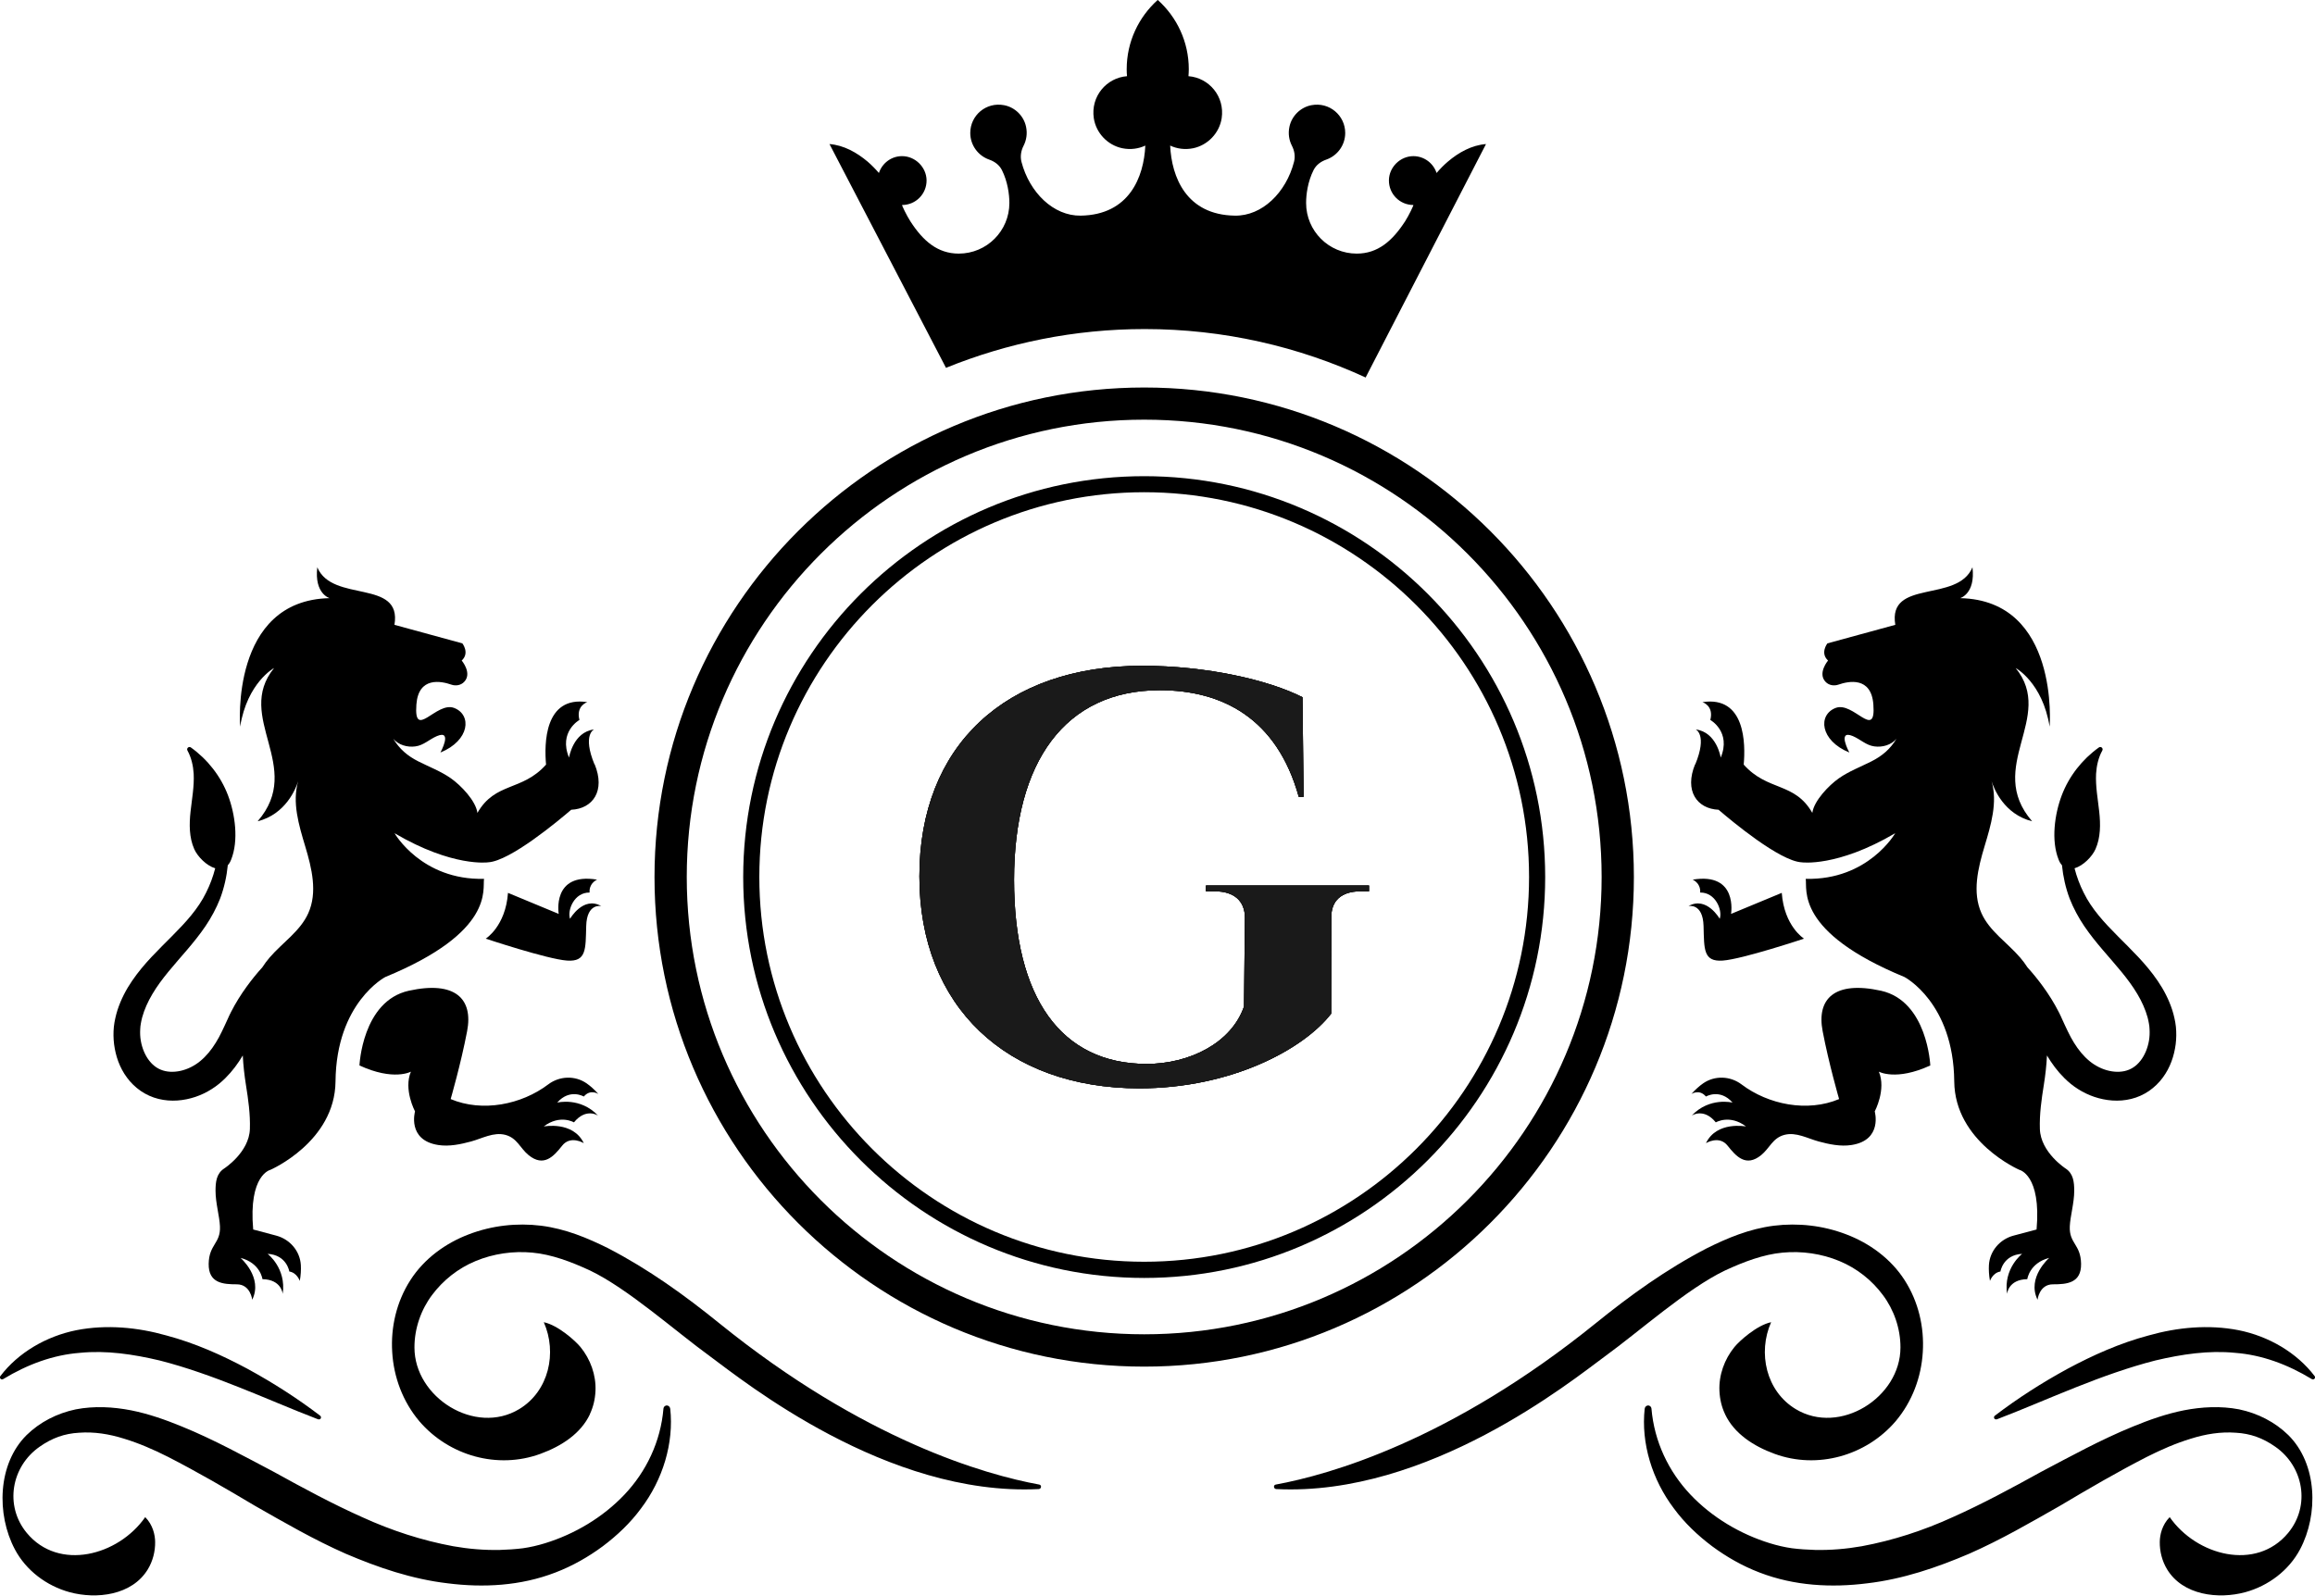
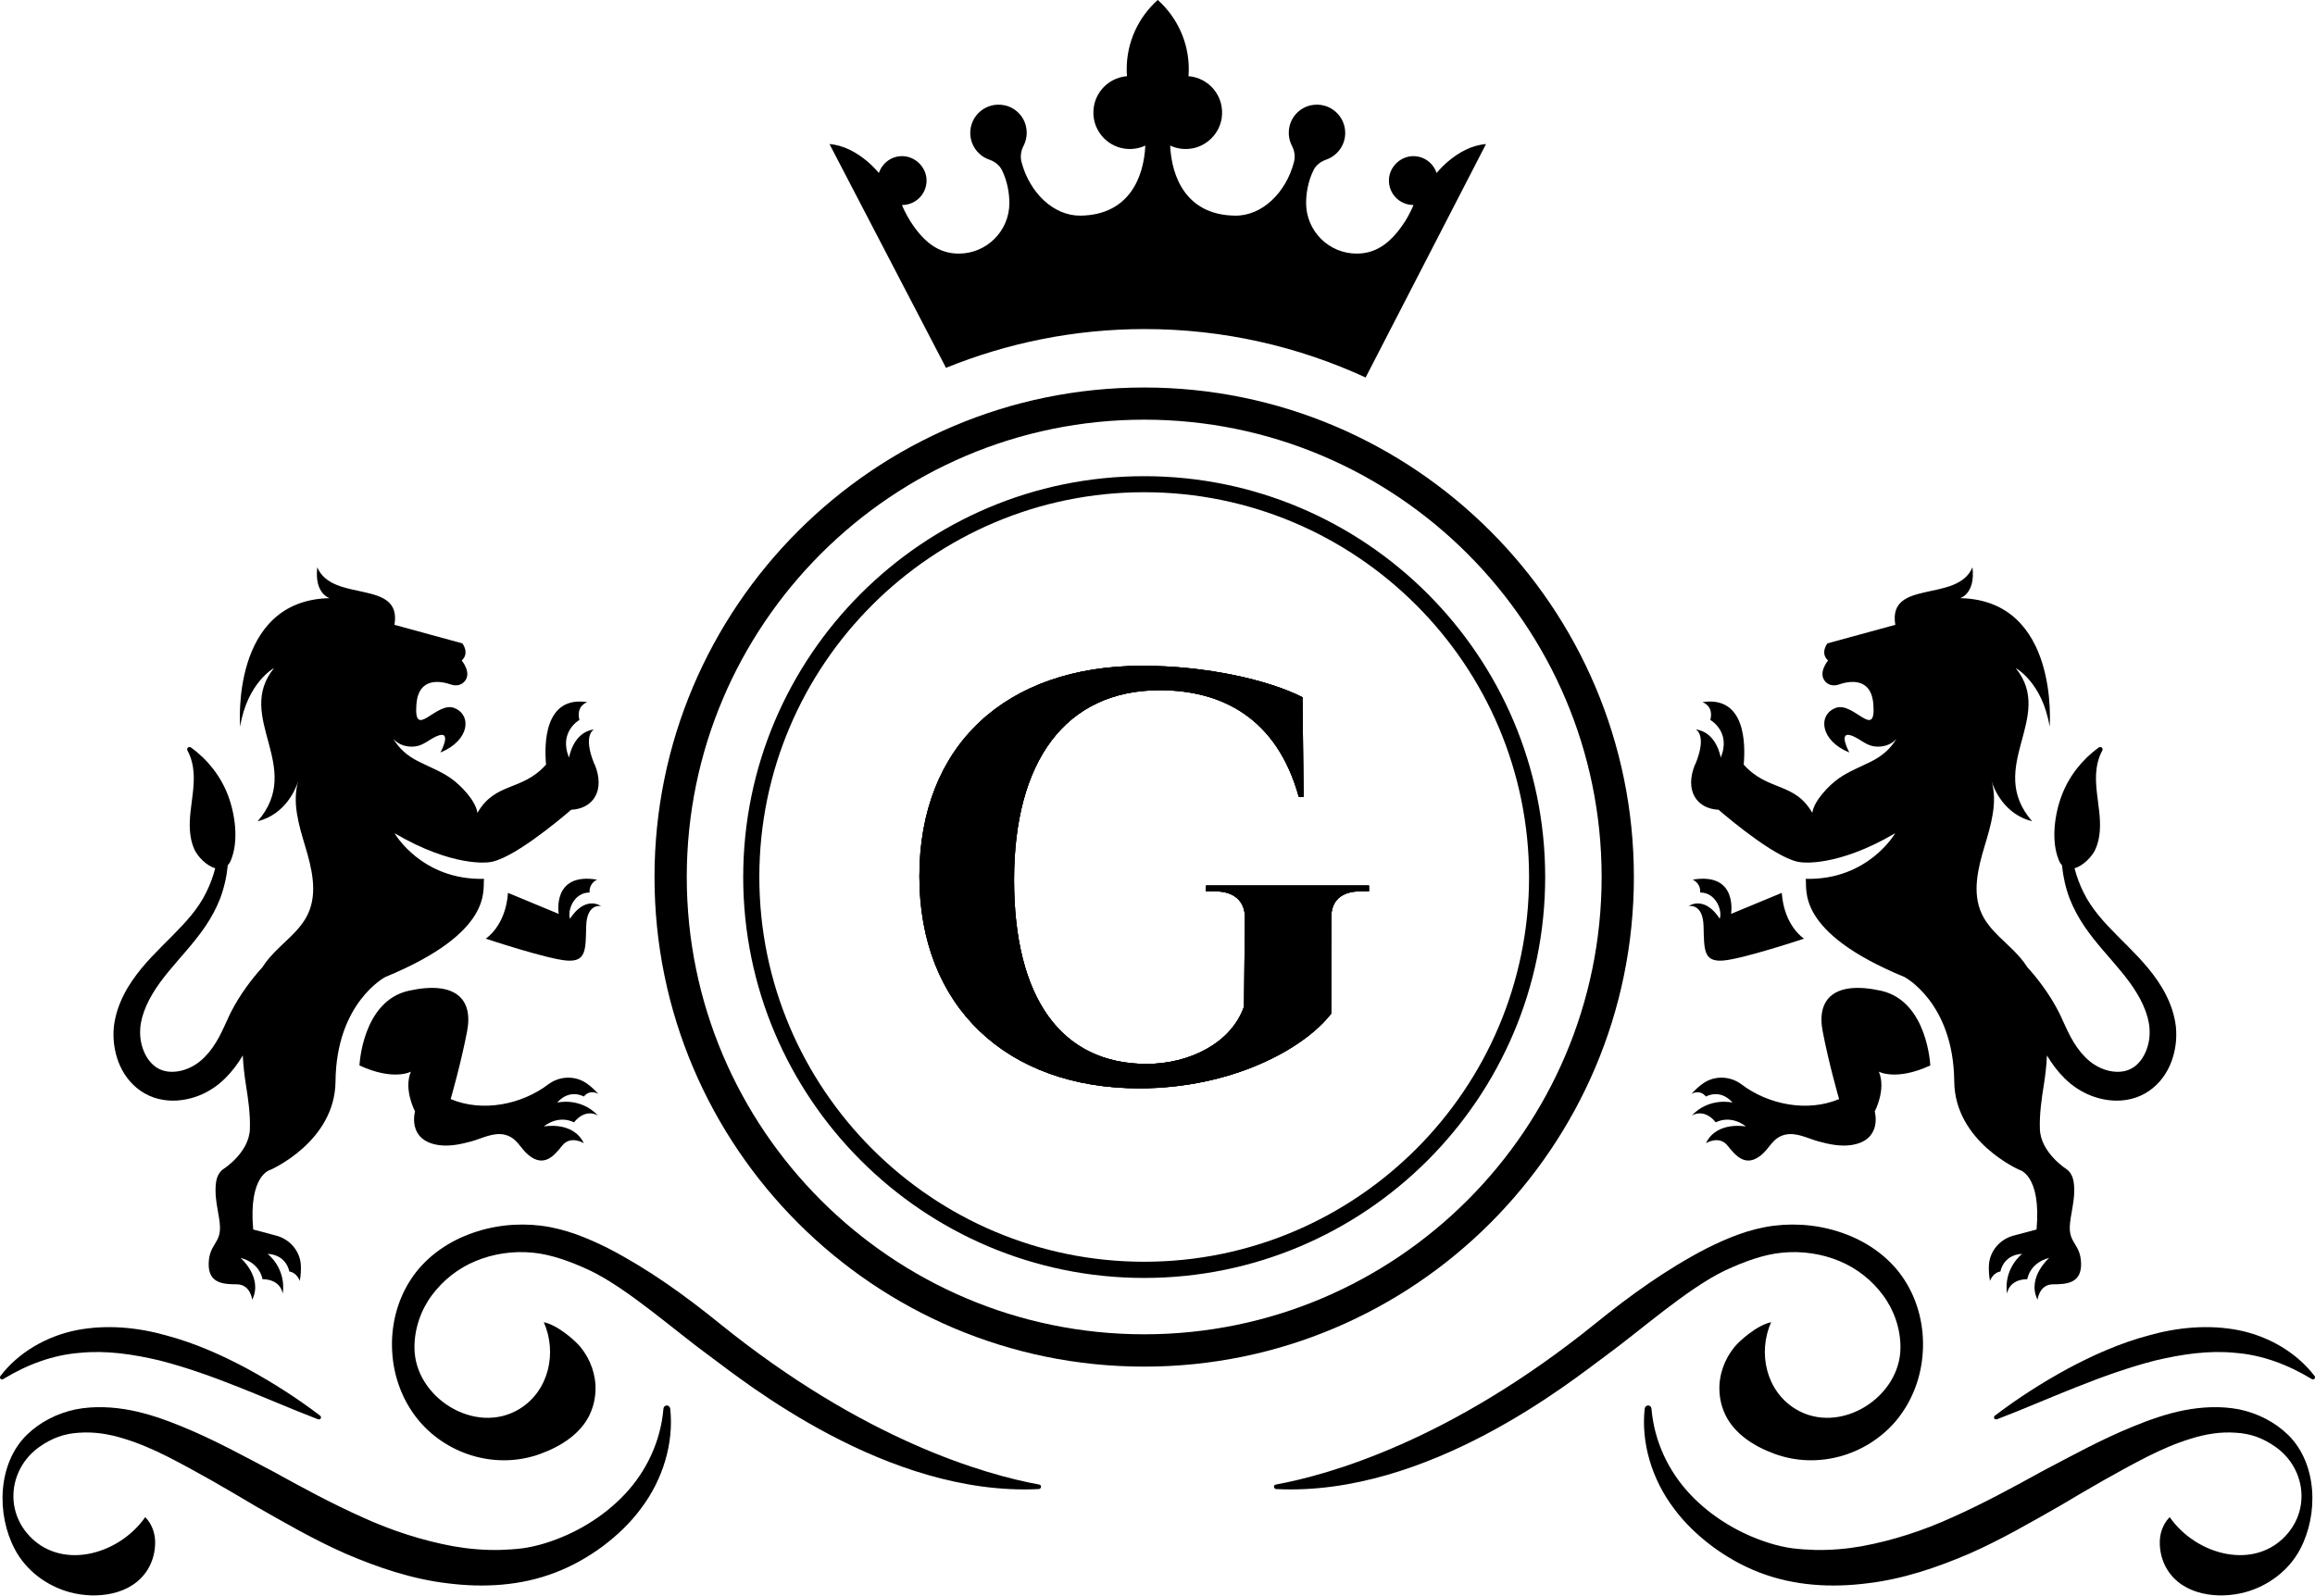
<svg xmlns="http://www.w3.org/2000/svg" id="Layer_2" data-name="Layer 2" viewBox="0 0 287.1 197.9">
  <defs>
    <style>
      .cls-1 {
        fill: #1a1a1a;
      }
    </style>
  </defs>
  <g id="logo_1" data-name="logo 1">
    <g>
      <g>
        <g>
          <path d="M141.9,169.53c-33.49,0-60.73-27.25-60.73-60.73s27.24-60.73,60.73-60.73,60.73,27.24,60.73,60.73-27.25,60.73-60.73,60.73Zm0-117.47c-31.28,0-56.73,25.45-56.73,56.73s25.45,56.73,56.73,56.73,56.73-25.45,56.73-56.73-25.45-56.73-56.73-56.73Z" />
          <path d="M141.9,158.53c-27.42,0-49.73-22.31-49.73-49.73s22.31-49.73,49.73-49.73,49.73,22.31,49.73,49.73-22.31,49.73-49.73,49.73Zm0-97.47c-26.32,0-47.73,21.41-47.73,47.73s21.41,47.73,47.73,47.73,47.73-21.41,47.73-47.73-21.41-47.73-47.73-47.73Z" />
        </g>
        <g>
          <path d="M73.17,175.42c-1.13,2.41-3.52,3.97-6.15,4.93-5.32,1.95-11.35,.23-15.01-4.04-2.07-2.45-3.19-5.51-3.37-8.59-.19-3.08,.53-6.23,2.25-8.91,1.71-2.68,4.39-4.61,7.25-5.69,2.87-1.1,5.96-1.44,8.97-1.07,3.06,.39,5.76,1.53,8.3,2.79,5.04,2.61,9.53,5.86,13.77,9.29,18.01,14.57,33.04,18.81,39.7,20.03,.34,.06,.28,.55-.07,.56-18.86,.93-36.61-13.42-40.73-16.45-4.38-3.18-10.19-8.4-14.9-10.66-2.35-1.09-4.77-2-7.14-2.22-2.4-.23-4.86,.13-7.05,1.04-2.2,.91-4.05,2.4-5.41,4.22-1.36,1.81-2.19,4.15-2.18,6.51,0,6.2,7.53,10.94,12.99,7.64,3.68-2.22,4.73-6.99,3.05-10.78,1.77,.37,3.93,2.32,4.55,3.08,1.24,1.52,1.95,3.48,1.86,5.45-.05,1.07-.29,2.01-.69,2.86Z" />
          <path d="M83.11,174.73c-.02-.2-.18-.36-.38-.38-.23-.02-.43,.15-.45,.38-.34,4.1-2.14,7.83-4.83,10.67-2.69,2.84-6.18,4.9-9.83,6.03-.91,.28-1.84,.5-2.76,.63-.93,.12-1.91,.18-2.87,.21-1.93,.04-3.86-.12-5.79-.46-3.84-.71-7.64-1.94-11.29-3.61-3.67-1.64-7.29-3.59-10.94-5.61-3.69-1.94-7.41-4-11.41-5.63-2-.82-4.09-1.57-6.31-2.01-2.21-.43-4.56-.56-6.85-.12-2.33,.49-4.45,1.58-6.1,3.19-3.62,3.59-3.75,9.85-1.46,14.17,1.39,2.63,3.94,4.54,6.79,5.32,3.35,.91,7.74,.39,9.7-2.83,.62-1.02,.93-2.23,.91-3.42-.01-.84-.27-2.09-1.23-3.06-3.33,4.78-10.72,6.75-14.69,1.96-2.79-3.38-1.92-8.24,1.59-10.69,1.55-1.09,3.09-1.64,4.9-1.74,1.86-.14,3.74,.16,5.58,.74,1.84,.56,3.66,1.35,5.46,2.26,3.61,1.85,7.17,3.92,10.76,6.06,3.64,2.07,7.31,4.21,11.29,5.96,3.98,1.7,8.18,3.14,12.62,3.66,4.42,.56,9.03,.33,13.36-1.34,2.12-.81,4.08-1.93,5.88-3.26,1.78-1.34,3.42-2.89,4.74-4.69,2.69-3.55,4.09-8.09,3.62-12.38Z" />
          <path d="M39.46,176.07c-3.34-1.28-6.58-2.7-9.84-3.99-3.25-1.29-6.52-2.47-9.81-3.31-3.3-.78-6.63-1.28-9.9-.95-3.29,.25-6.47,1.41-9.52,3.26-.12,.07-.28,.04-.36-.09-.06-.09-.05-.21,.02-.29,2.21-2.91,5.69-4.94,9.43-5.69,3.75-.73,7.6-.35,11.14,.65,3.57,.95,6.9,2.44,10.07,4.14,3.16,1.72,6.17,3.65,9.02,5.82,.11,.09,.13,.25,.05,.36-.07,.09-.19,.12-.3,.08Z" />
        </g>
        <g>
          <path d="M213.93,175.42c1.13,2.41,3.52,3.97,6.15,4.93,5.32,1.95,11.35,.23,15.01-4.04,2.07-2.45,3.19-5.51,3.37-8.59,.19-3.08-.53-6.23-2.25-8.91-1.71-2.68-4.39-4.61-7.25-5.69-2.87-1.1-5.96-1.44-8.97-1.07-3.06,.39-5.76,1.53-8.3,2.79-5.04,2.61-9.53,5.86-13.77,9.29-18.01,14.57-33.04,18.81-39.7,20.03-.34,.06-.28,.55,.07,.56,18.85,.93,36.61-13.42,40.73-16.45,4.38-3.18,10.19-8.4,14.9-10.66,2.35-1.09,4.77-2,7.14-2.22,2.4-.23,4.86,.13,7.05,1.04,2.2,.91,4.05,2.4,5.4,4.22,1.36,1.81,2.19,4.15,2.18,6.51,0,6.2-7.53,10.94-12.99,7.64-3.68-2.22-4.73-6.99-3.05-10.78-1.77,.37-3.93,2.32-4.55,3.08-1.24,1.52-1.95,3.48-1.86,5.45,.05,1.07,.29,2.01,.69,2.86Z" />
          <path d="M203.98,174.73c.02-.2,.18-.36,.38-.38,.23-.02,.43,.15,.45,.38,.34,4.1,2.14,7.83,4.83,10.67,2.69,2.84,6.18,4.9,9.83,6.03,.91,.28,1.84,.5,2.76,.63,.93,.12,1.91,.18,2.87,.21,1.93,.04,3.86-.12,5.79-.46,3.84-.71,7.64-1.94,11.29-3.61,3.67-1.64,7.29-3.59,10.94-5.61,3.69-1.94,7.41-4,11.41-5.63,2-.82,4.09-1.57,6.31-2.01,2.21-.43,4.56-.56,6.85-.12,2.33,.49,4.45,1.58,6.1,3.19,3.62,3.59,3.75,9.85,1.46,14.17-1.39,2.63-3.94,4.54-6.79,5.32-3.35,.91-7.74,.39-9.7-2.83-.62-1.02-.93-2.23-.91-3.42,.01-.84,.27-2.09,1.23-3.06,3.33,4.78,10.72,6.75,14.69,1.96,2.79-3.38,1.92-8.24-1.59-10.69-1.55-1.09-3.09-1.64-4.9-1.74-1.86-.14-3.74,.16-5.58,.74-1.84,.56-3.66,1.35-5.46,2.26-3.61,1.85-7.17,3.92-10.76,6.06-3.64,2.07-7.31,4.21-11.29,5.96-3.98,1.7-8.18,3.14-12.62,3.66-4.42,.56-9.03,.33-13.36-1.34-2.12-.81-4.08-1.93-5.88-3.26-1.78-1.34-3.42-2.89-4.74-4.69-2.69-3.55-4.09-8.09-3.62-12.38Z" />
          <path d="M247.64,176.07c3.34-1.28,6.58-2.7,9.84-3.99,3.25-1.29,6.52-2.47,9.81-3.31,3.3-.78,6.63-1.28,9.9-.95,3.29,.25,6.47,1.41,9.52,3.26,.12,.07,.28,.04,.36-.09,.06-.09,.05-.21-.02-.29-2.21-2.91-5.69-4.94-9.43-5.69-3.75-.73-7.6-.35-11.14,.65-3.57,.95-6.9,2.44-10.07,4.14-3.16,1.72-6.17,3.65-9.02,5.82-.11,.09-.13,.25-.05,.36,.07,.09,.19,.12,.3,.08Z" />
        </g>
        <g>
          <path d="M70.69,113.96c-.35-1.06,.52-3.27,2.43-3.24-.02-.25,0-.55,.16-.86,.23-.47,.63-.68,.77-.74-5.65-.94-4.76,4.25-4.76,4.25l-6.29-2.61c-.3,4.15-2.76,5.68-2.76,5.68,0,0,7.65,2.55,10.08,2.72,2.42,.17,2.3-1.4,2.38-4.29,.08-2.89,1.87-2.47,1.87-2.47-2.25-1.28-3.87,1.57-3.87,1.57Z" />
          <path d="M73.73,94.83c-1.53-3.7-.06-4.34-.06-4.34-2.61,.32-3.1,3.49-3.1,3.49-1.33-3.21,1.29-4.67,1.29-4.67-.46-1.78,.98-2.21,.98-2.21-5.34-.81-5.35,5.19-5.12,7.75-2.98,3.34-6.3,2.13-8.51,5.99-.2-1.5-2.05-3.42-3.29-4.29-1.24-.87-2.67-1.41-4.02-2.09-1.35-.68-2.35-1.53-3.13-2.82,.65,.78,1.75,1.09,2.75,.95,1.01-.13,1.73-.88,2.67-1.28,2-.84,.43,2.04,.43,2.04,3.66-1.5,3.91-4.68,1.7-5.53-2.21-.85-5.02,4.08-4.68-.43,.26-3.49,3.08-2.9,4.34-2.46,.55,.19,1.18,.08,1.58-.34,1.04-1.07-.3-2.65-.3-2.65,1.02-.94,.08-2.13,.08-2.13l-8.42-2.3c.96-5.74-7.72-2.68-9.57-7.14-.39,3.3,1.53,3.83,1.53,3.83-12.37,.26-11.1,15.94-11.1,15.94,.89-5.48,4.21-7.27,4.21-7.27-4.97,6.12,3.83,12.25-2.04,19.01,3.48-.87,4.74-4.05,5.03-4.97-.77,2.62,.08,5.44,.87,8.07,.82,2.72,1.55,5.72,.38,8.31-1,2.23-3.2,3.64-4.79,5.49-.33,.39-.64,.79-.91,1.22-.69,.76-1.33,1.55-1.93,2.38-.72,.99-1.38,2.04-1.96,3.18-.14,.28-.29,.58-.41,.87l-.35,.76c-.23,.5-.47,1-.72,1.47-.51,.94-1.1,1.79-1.79,2.48-.17,.17-.35,.33-.54,.49-.18,.15-.36,.28-.56,.41-.39,.25-.8,.46-1.23,.61-.86,.31-1.76,.39-2.54,.22-.78-.17-1.45-.6-1.98-1.28-.53-.67-.9-1.56-1.06-2.5-.08-.47-.1-.95-.07-1.43,.01-.24,.03-.46,.08-.71,.04-.25,.1-.49,.16-.74,.27-.98,.71-1.96,1.27-2.9,1.12-1.9,2.71-3.62,4.3-5.48,.79-.93,1.58-1.9,2.29-2.95,.71-1.05,1.33-2.2,1.8-3.39,.51-1.35,.82-2.75,.96-4.16,.16-.17,.3-.39,.41-.68,.96-2.38,.5-5.66-.38-7.98-.9-2.38-2.54-4.47-4.61-5.95-.25-.18-.58,.11-.42,.39,.48,.86,.71,1.88,.77,2.87,.08,1.57-.22,3.14-.39,4.7-.17,1.57-.18,3.21,.46,4.65,.41,.93,1.53,2.07,2.6,2.38-.27,1.05-.65,2.07-1.13,3.02-.99,2.03-2.55,3.71-4.22,5.39-1.66,1.68-3.5,3.4-4.97,5.57-.74,1.08-1.37,2.29-1.8,3.61-.1,.33-.2,.67-.27,1.01-.08,.34-.14,.71-.18,1.07-.07,.72-.06,1.45,.03,2.17,.19,1.44,.67,2.88,1.6,4.13,.46,.63,1.04,1.19,1.7,1.65,.67,.46,1.43,.8,2.21,.99,1.57,.39,3.16,.22,4.57-.25,.71-.24,1.38-.56,2.01-.96,.31-.2,.62-.41,.91-.65,.28-.23,.55-.47,.8-.72,.87-.86,1.57-1.82,2.16-2.81,.06,1.23,.2,2.46,.39,3.65,.29,1.81,.55,3.63,.49,5.47-.09,2.91-3.2,4.91-3.2,4.91-.94,.62-1.06,1.64-1.06,2.76,0,1.52,.5,3.16,.55,4.42,.09,2.13-1.36,2.21-1.4,4.63s1.79,2.55,3.49,2.55,1.91,1.91,1.91,1.91c1.36-2.76-1.45-5.19-1.45-5.19,2.47,.64,2.72,2.64,2.72,2.64,2.38,.04,2.51,1.83,2.51,1.83,.47-3.19-1.87-4.97-1.87-4.97,2.38,.13,2.69,2.19,2.69,2.19,.96,.15,1.3,1.17,1.3,1.17,.13-.74,.16-1.39,.13-1.96-.1-1.75-1.36-3.21-3.05-3.66l-2.86-.76c-.6-6.8,2.13-7.4,2.13-7.4,0,0,8.01-3.47,8.08-10.97,.09-9.78,6.17-12.95,6.17-12.95,13.61-5.61,12.03-10.91,12.25-12.18-7.76,.19-11.1-5.66-11.1-5.66,7.23,4.25,11.61,3.61,11.61,3.61,2.73-.15,8.75-5.19,10.3-6.52,2.68-.12,4.27-2.35,2.9-5.66Z" />
          <path d="M72.4,136.03c.82-.98,1.81-.32,1.81-.32-.5-.56-.99-.99-1.46-1.32-1.44-1-3.37-.92-4.76,.13-3.32,2.51-8.16,3.48-12.1,1.82,0,0,1.28-4.42,2.04-8.42,.77-4-1.45-6.29-7.23-5.02-5.78,1.28-6.12,9.27-6.12,9.27,4.25,1.96,6.38,.77,6.38,.77-.94,2.21,.51,4.93,.51,4.93,0,0-1.02,3.57,2.89,4.17,1.35,.21,2.76-.09,4.06-.44,1.37-.37,2.8-1.2,4.25-.82,1.47,.39,1.81,1.63,2.88,2.51,1.88,1.53,3.11,.17,4.16-1.16,1.05-1.34,2.69-.32,2.69-.32-1.33-2.78-4.97-2.07-4.97-2.07,2.03-1.54,3.75-.51,3.75-.51,1.51-1.85,2.99-.84,2.99-.84-2.22-2.34-5.07-1.61-5.07-1.61,1.57-1.79,3.31-.75,3.31-.75Z" />
        </g>
        <g>
          <path d="M213.28,113.96c.35-1.06-.52-3.27-2.43-3.24,.02-.25,0-.55-.16-.86-.23-.47-.63-.68-.77-.74,5.65-.94,4.76,4.25,4.76,4.25l6.29-2.61c.3,4.15,2.76,5.68,2.76,5.68,0,0-7.65,2.55-10.08,2.72-2.42,.17-2.3-1.4-2.38-4.29-.08-2.89-1.87-2.47-1.87-2.47,2.25-1.28,3.87,1.57,3.87,1.57Z" />
          <path d="M210.24,94.83c1.53-3.7,.06-4.34,.06-4.34,2.61,.32,3.1,3.49,3.1,3.49,1.33-3.21-1.29-4.67-1.29-4.67,.46-1.78-.98-2.21-.98-2.21,5.34-.81,5.35,5.19,5.12,7.75,2.98,3.34,6.3,2.13,8.51,5.99,.2-1.5,2.05-3.42,3.29-4.29,1.24-.87,2.67-1.41,4.02-2.09,1.35-.68,2.35-1.53,3.13-2.82-.65,.78-1.75,1.09-2.75,.95-1.01-.13-1.73-.88-2.67-1.28-2-.84-.43,2.04-.43,2.04-3.66-1.5-3.91-4.68-1.7-5.53,2.21-.85,5.02,4.08,4.68-.43-.26-3.49-3.08-2.9-4.34-2.46-.55,.19-1.18,.08-1.58-.34-1.04-1.07,.3-2.65,.3-2.65-1.02-.94-.08-2.13-.08-2.13l8.42-2.3c-.96-5.74,7.72-2.68,9.57-7.14,.39,3.3-1.53,3.83-1.53,3.83,12.37,.26,11.1,15.94,11.1,15.94-.89-5.48-4.21-7.27-4.21-7.27,4.97,6.12-3.83,12.25,2.04,19.01-3.48-.87-4.74-4.05-5.03-4.97,.77,2.62-.08,5.44-.87,8.07-.82,2.72-1.55,5.72-.38,8.31,1,2.23,3.2,3.64,4.79,5.49,.33,.39,.64,.79,.91,1.22,.69,.76,1.33,1.55,1.93,2.38,.72,.99,1.38,2.04,1.96,3.18,.14,.28,.29,.58,.41,.87l.35,.76c.23,.5,.47,1,.72,1.47,.51,.94,1.1,1.79,1.79,2.48,.17,.17,.35,.33,.54,.49,.18,.15,.36,.28,.56,.41,.39,.25,.8,.46,1.23,.61,.86,.31,1.76,.39,2.54,.22,.78-.17,1.45-.6,1.98-1.28,.53-.67,.9-1.56,1.06-2.5,.08-.47,.1-.95,.07-1.43-.01-.24-.03-.46-.08-.71-.04-.25-.1-.49-.16-.74-.27-.98-.71-1.96-1.27-2.9-1.12-1.9-2.71-3.62-4.3-5.48-.79-.93-1.58-1.9-2.29-2.95-.71-1.05-1.33-2.2-1.8-3.39-.51-1.35-.82-2.75-.96-4.16-.16-.17-.3-.39-.41-.68-.96-2.38-.5-5.66,.38-7.98,.9-2.38,2.54-4.47,4.61-5.95,.25-.18,.58,.11,.42,.39-.48,.86-.71,1.88-.77,2.87-.08,1.57,.22,3.14,.39,4.7,.17,1.57,.18,3.21-.46,4.65-.41,.93-1.53,2.07-2.6,2.38,.27,1.05,.65,2.07,1.13,3.02,.99,2.03,2.55,3.71,4.22,5.39,1.66,1.68,3.5,3.4,4.97,5.57,.74,1.08,1.37,2.29,1.8,3.61,.1,.33,.2,.67,.27,1.01,.08,.34,.14,.71,.18,1.07,.07,.72,.06,1.45-.03,2.17-.19,1.44-.67,2.88-1.6,4.13-.46,.63-1.04,1.19-1.7,1.65-.67,.46-1.43,.8-2.21,.99-1.57,.39-3.16,.22-4.57-.25-.71-.24-1.38-.56-2.01-.96-.31-.2-.62-.41-.91-.65-.28-.23-.55-.47-.8-.72-.87-.86-1.57-1.82-2.16-2.81-.06,1.23-.2,2.46-.39,3.65-.29,1.81-.55,3.63-.49,5.47,.09,2.91,3.2,4.91,3.2,4.91,.94,.62,1.06,1.64,1.06,2.76,0,1.52-.5,3.16-.55,4.42-.09,2.13,1.36,2.21,1.4,4.63s-1.79,2.55-3.49,2.55-1.91,1.91-1.91,1.91c-1.36-2.76,1.45-5.19,1.45-5.19-2.47,.64-2.72,2.64-2.72,2.64-2.38,.04-2.51,1.83-2.51,1.83-.47-3.19,1.87-4.97,1.87-4.97-2.38,.13-2.69,2.19-2.69,2.19-.96,.15-1.3,1.17-1.3,1.17-.13-.74-.16-1.39-.13-1.96,.1-1.75,1.36-3.21,3.05-3.66l2.86-.76c.6-6.8-2.13-7.4-2.13-7.4,0,0-8.01-3.47-8.08-10.97-.09-9.78-6.17-12.95-6.17-12.95-13.61-5.61-12.03-10.91-12.25-12.18,7.76,.19,11.1-5.66,11.1-5.66-7.23,4.25-11.61,3.61-11.61,3.61-2.73-.15-8.75-5.19-10.3-6.52-2.68-.12-4.27-2.35-2.9-5.66Z" />
          <path d="M211.57,136.03c-.82-.98-1.81-.32-1.81-.32,.5-.56,.99-.99,1.46-1.32,1.44-1,3.37-.92,4.76,.13,3.32,2.51,8.16,3.48,12.1,1.82,0,0-1.28-4.42-2.04-8.42-.77-4,1.45-6.29,7.23-5.02,5.78,1.28,6.12,9.27,6.12,9.27-4.25,1.96-6.38,.77-6.38,.77,.94,2.21-.51,4.93-.51,4.93,0,0,1.02,3.57-2.89,4.17-1.35,.21-2.76-.09-4.06-.44-1.37-.37-2.8-1.2-4.25-.82-1.47,.39-1.81,1.63-2.88,2.51-1.88,1.53-3.11,.17-4.16-1.16-1.05-1.34-2.69-.32-2.69-.32,1.33-2.78,4.97-2.07,4.97-2.07-2.03-1.54-3.75-.51-3.75-.51-1.51-1.85-2.99-.84-2.99-.84,2.22-2.34,5.07-1.61,5.07-1.61-1.57-1.79-3.31-.75-3.31-.75Z" />
        </g>
      </g>
      <path d="M169.35,46.85l14.94-28.98c-1.78,.14-3.39,1.04-4.73,2.18-.52,.44-.97,.91-1.4,1.41-.39-1.2-1.52-2.08-2.86-2.09-1.63-.01-3.03,1.35-3.05,2.99-.02,1.69,1.34,3.07,3.03,3.07,.06,0-.54,1.27-1.02,2.02-1.58,2.44-3.39,4.01-6,4.01-3.47,0-6.28-2.81-6.28-6.28,0-1.02,.19-2.64,.94-4.11,.32-.62,.9-1.04,1.56-1.27,1.37-.48,2.35-1.78,2.35-3.31,0-2.16-1.96-3.87-4.2-3.44-1.35,.26-2.44,1.34-2.72,2.68-.18,.86-.04,1.67,.31,2.35,.32,.62,.44,1.32,.26,2-.98,3.8-3.95,6.73-7.34,6.67-6.03-.09-7.84-4.8-8.02-8.69,.84,.39,1.82,.54,2.85,.33,1.82-.38,3.26-1.89,3.54-3.73,.4-2.69-1.56-5.01-4.12-5.21,.02-.28,.04-.57,.04-.86,0-3.42-1.49-6.48-3.85-8.6-2.36,2.12-3.85,5.18-3.85,8.6,0,.29,.01,.58,.04,.86-2.56,.2-4.52,2.52-4.12,5.21,.28,1.84,1.71,3.35,3.54,3.73,1.03,.21,2.01,.06,2.85-.33-.18,3.9-1.99,8.6-8.02,8.69-3.38,.05-6.35-2.88-7.34-6.67-.17-.67-.06-1.38,.26-2,.35-.68,.49-1.5,.31-2.35-.28-1.35-1.37-2.42-2.72-2.68-2.24-.43-4.2,1.27-4.2,3.44,0,1.53,.98,2.83,2.35,3.31,.66,.23,1.24,.65,1.56,1.27,.74,1.46,.94,3.08,.94,4.11,0,3.47-2.81,6.28-6.28,6.28-2.61,0-4.42-1.56-6-4.01-.48-.75-1.09-2.02-1.02-2.02,1.69,0,3.05-1.38,3.03-3.07-.02-1.63-1.42-3-3.05-2.99-1.33,0-2.46,.88-2.86,2.09-.43-.5-.89-.97-1.4-1.41-1.34-1.13-2.95-2.04-4.73-2.18l14.45,27.76c7.62-3.09,15.93-4.81,24.64-4.81,9.8,0,19.09,2.17,27.45,6.03Z" />
    </g>
    <g>
      <path d="M165.09,125.74c-3.37,4.37-12.31,9.27-23.84,9.27-16.35-.03-27.23-10.09-27.23-26.3s10.67-26.12,27.65-26.12c7.92,0,15.63,1.75,19.86,3.9l.14,12.36h-.6c-2.71-9.79-9.54-13.22-17.22-13.23-11.78,0-18.09,8.9-18.09,23.53s5.83,22.81,16.43,22.83c5.3,0,10.51-2.57,12.09-7.12l.11-11.01c.01-2.1-1.38-3.28-3.7-3.28h-1.13v-.72h20.22v.72h-1.08c-2.33,0-3.64,1.17-3.59,3.26l-.02,11.9Z" />
      <path d="M165.09,125.74c-3.37,4.37-12.31,9.27-23.84,9.27-16.35-.03-27.23-10.09-27.23-26.3s10.67-26.12,27.65-26.12c7.92,0,15.63,1.75,19.86,3.9l.14,12.36h-.6c-2.71-9.79-9.54-13.22-17.22-13.23-11.78,0-18.09,8.9-18.09,23.53s5.83,22.81,16.43,22.83c5.3,0,10.51-2.57,12.09-7.12l.11-11.01c.01-2.1-1.38-3.28-3.7-3.28h-1.13v-.72h20.22v.72h-1.08c-2.33,0-3.64,1.17-3.59,3.26l-.02,11.9Z" />
-       <path class="cls-1" d="M165.09,125.74c-3.37,4.37-12.31,9.27-23.84,9.27-16.35-.03-27.23-10.09-27.23-26.3s10.67-26.12,27.65-26.12c7.92,0,15.63,1.75,19.86,3.9l.14,12.36h-.6c-2.71-9.79-9.54-13.22-17.22-13.23-11.78,0-18.09,8.9-18.09,23.53s5.83,22.81,16.43,22.83c5.3,0,10.51-2.57,12.09-7.12l.11-11.01c.01-2.1-1.38-3.28-3.7-3.28h-1.13v-.72h20.22v.72h-1.08c-2.33,0-3.64,1.17-3.59,3.26l-.02,11.9Z" />
+       <path className="cls-1" d="M165.09,125.74c-3.37,4.37-12.31,9.27-23.84,9.27-16.35-.03-27.23-10.09-27.23-26.3s10.67-26.12,27.65-26.12c7.92,0,15.63,1.75,19.86,3.9l.14,12.36h-.6c-2.71-9.79-9.54-13.22-17.22-13.23-11.78,0-18.09,8.9-18.09,23.53s5.83,22.81,16.43,22.83c5.3,0,10.51-2.57,12.09-7.12l.11-11.01c.01-2.1-1.38-3.28-3.7-3.28h-1.13v-.72h20.22v.72h-1.08c-2.33,0-3.64,1.17-3.59,3.26l-.02,11.9Z" />
    </g>
  </g>
</svg>
